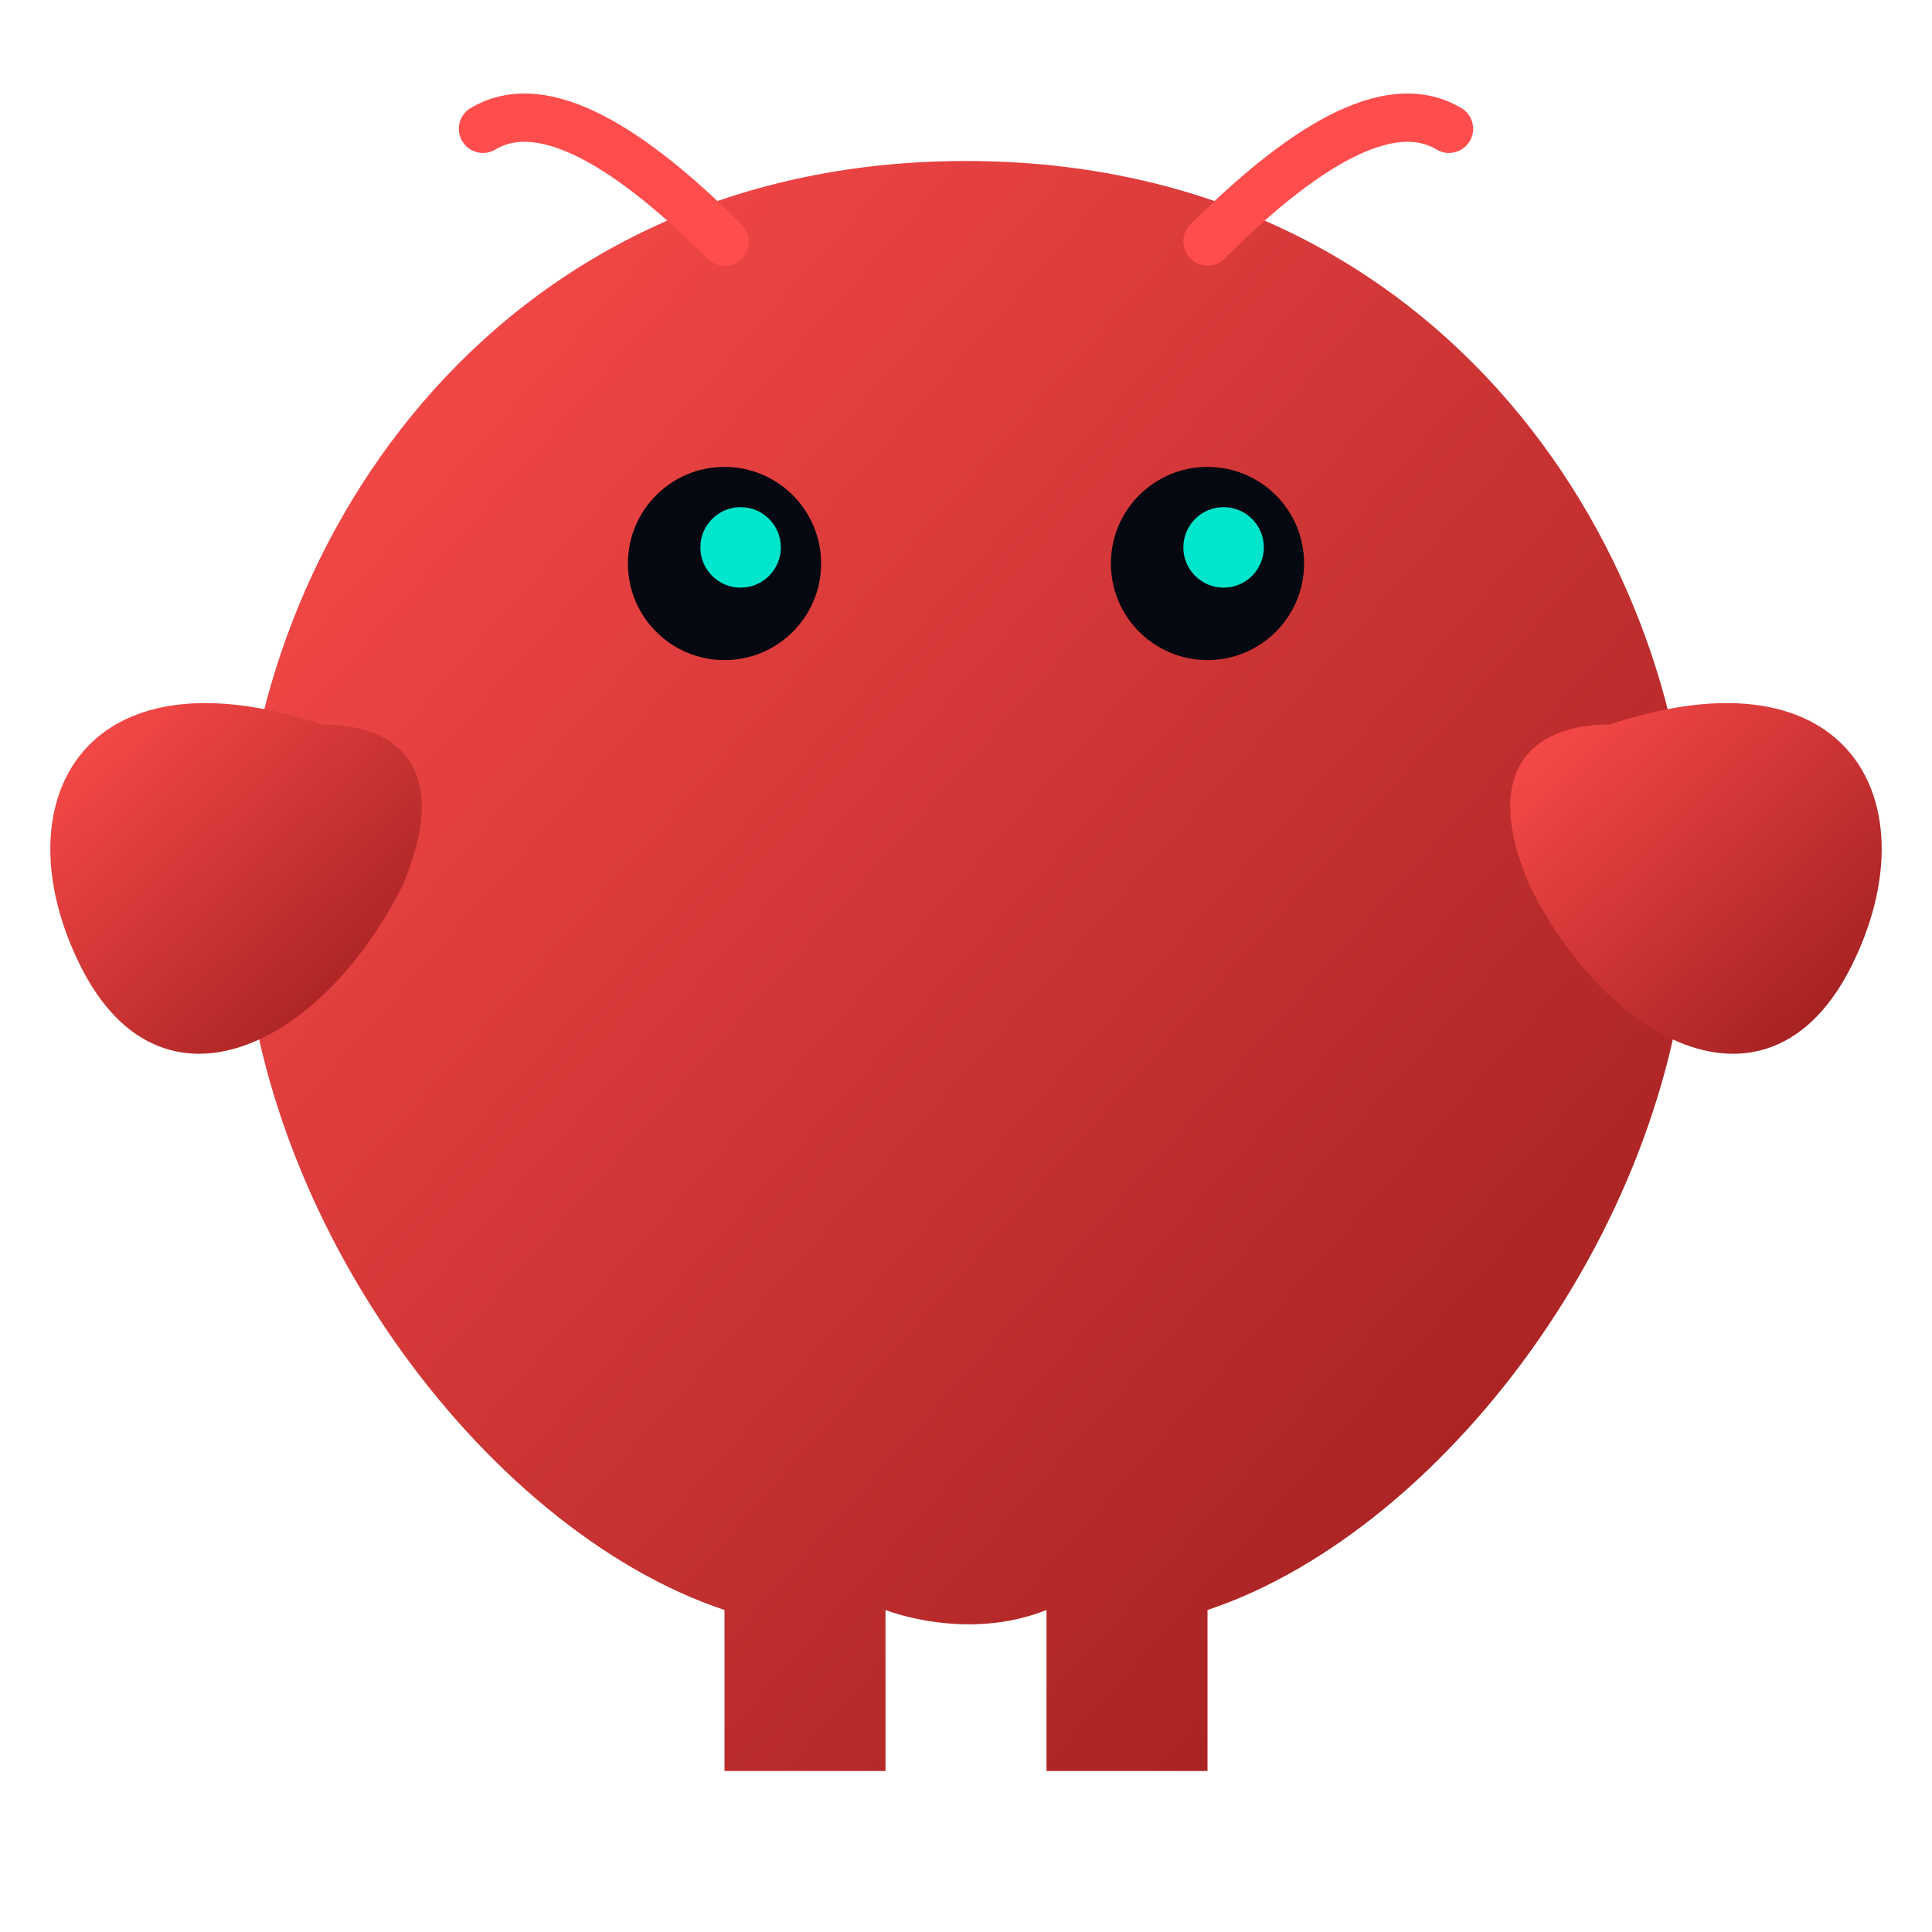
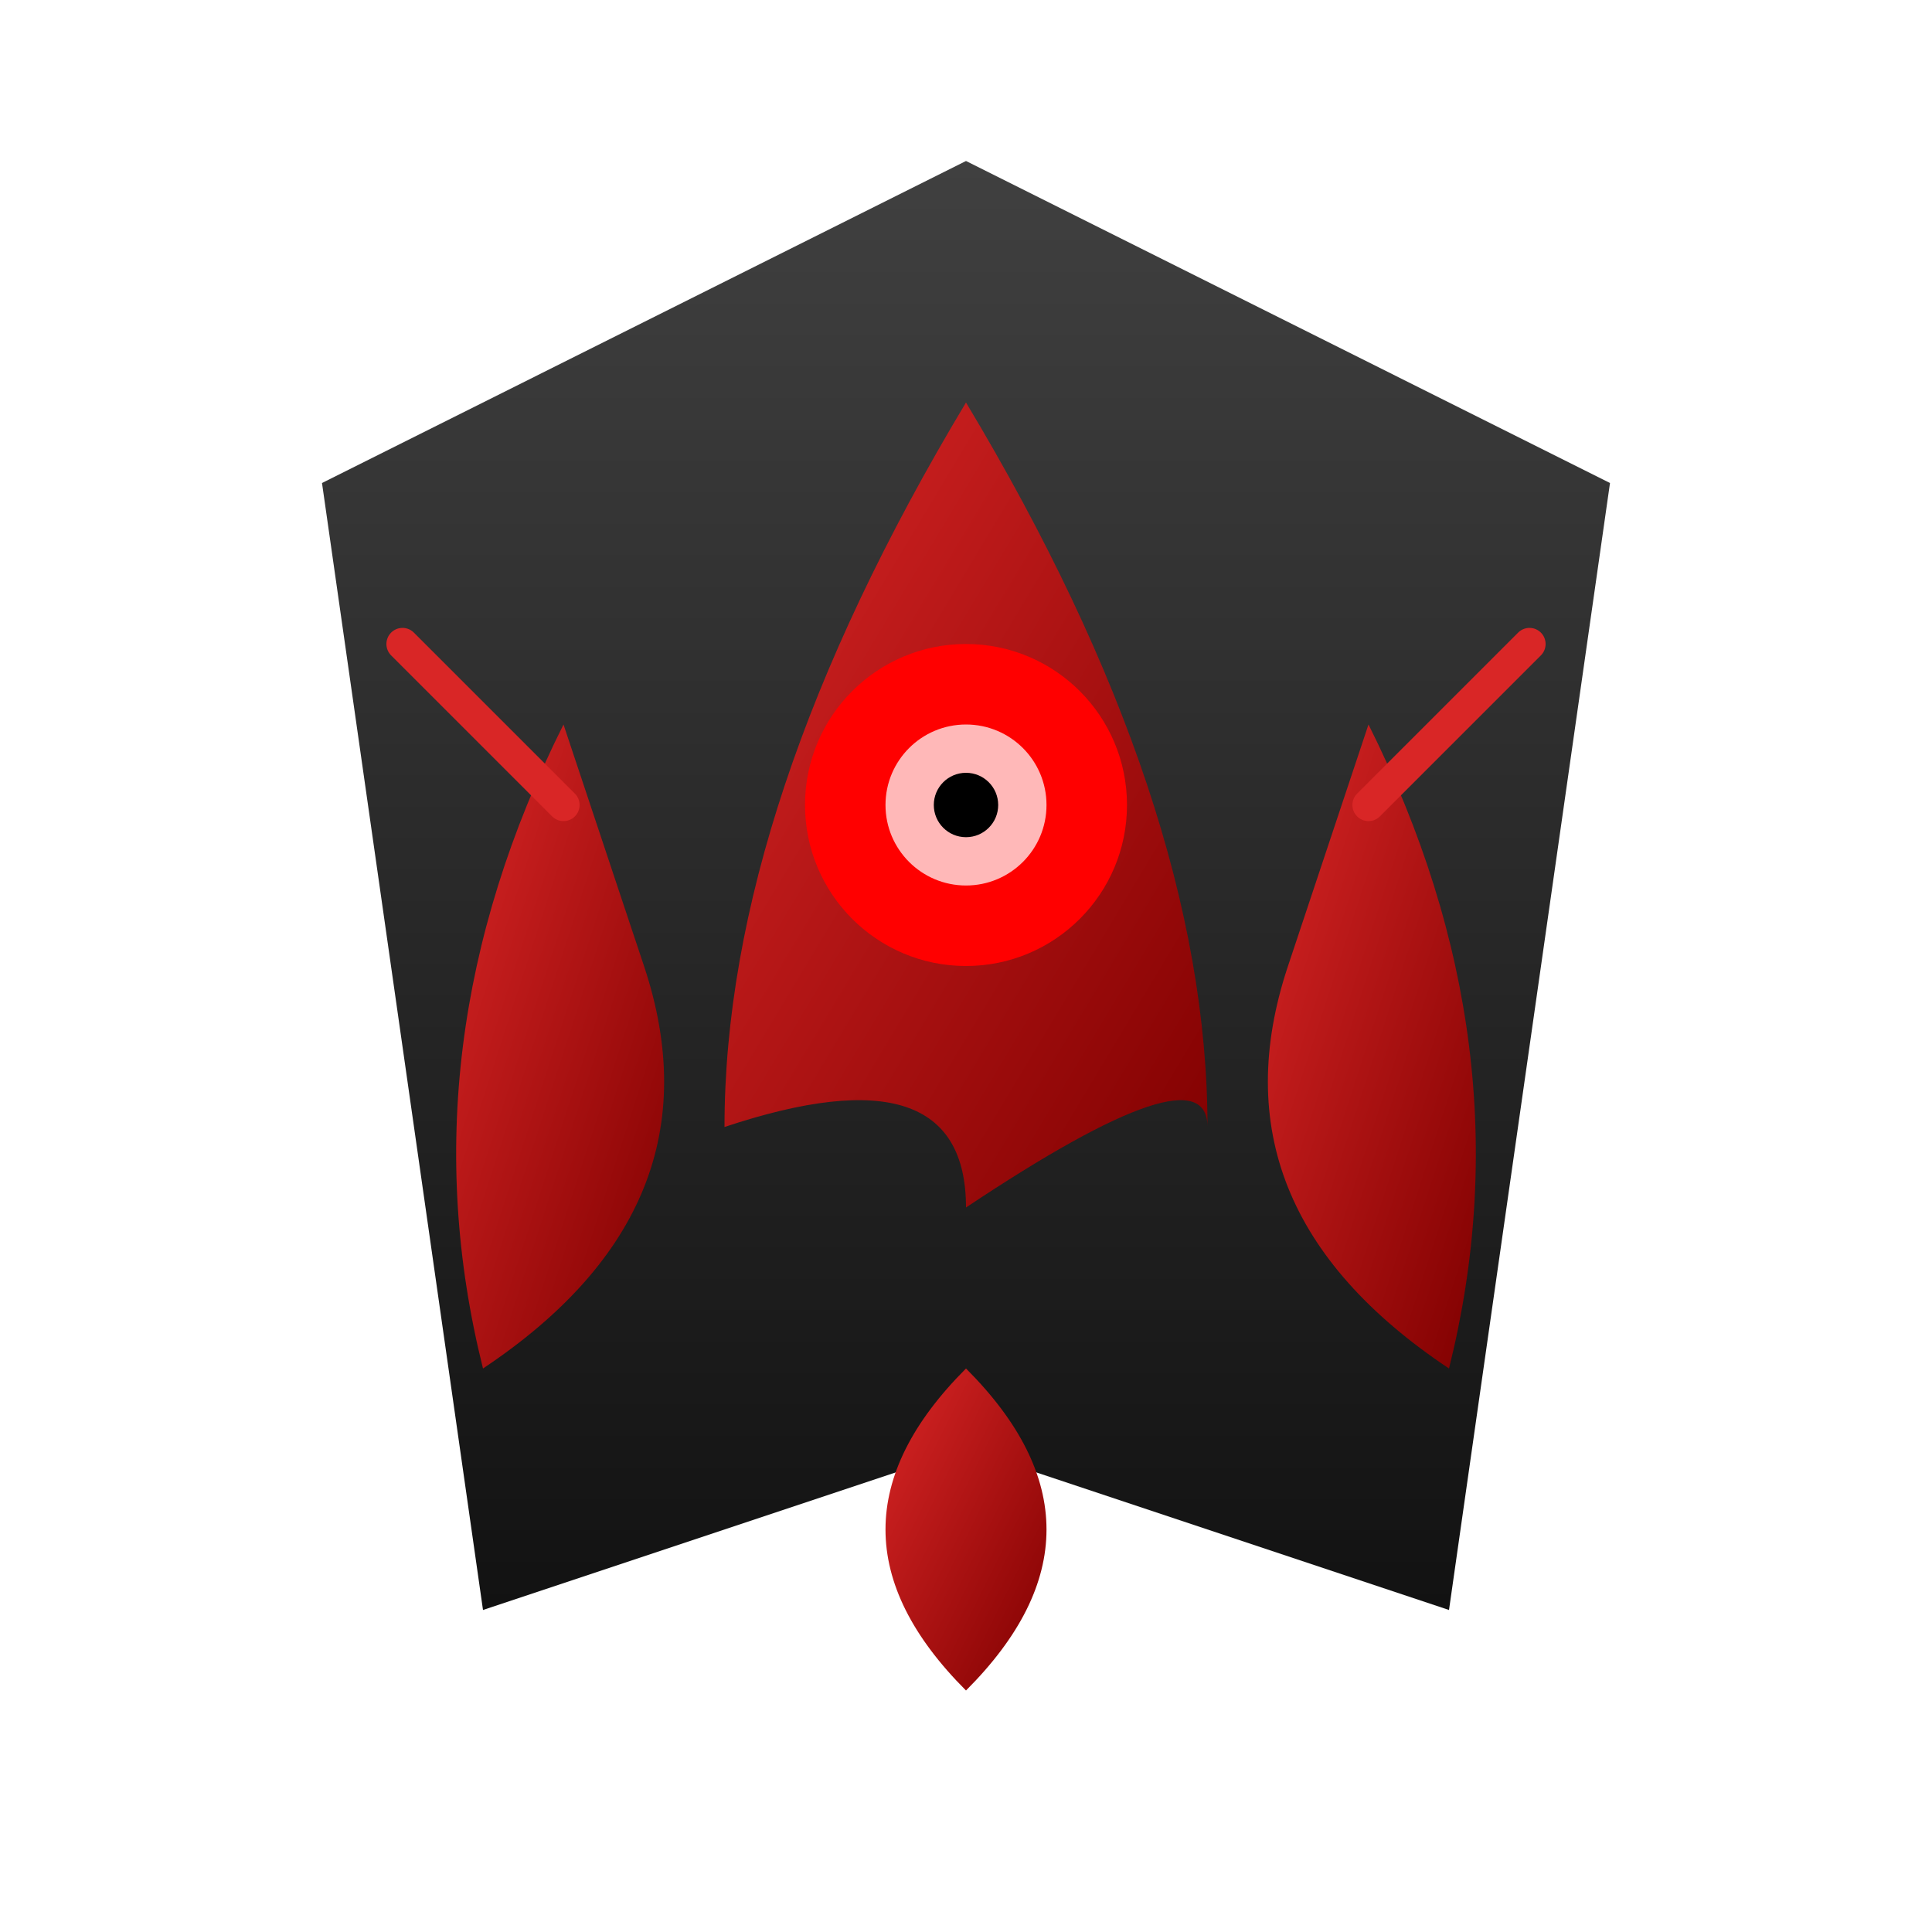
<svg xmlns="http://www.w3.org/2000/svg" viewBox="0 0 120 120" fill="none">
  <defs>
-     <linearGradient id="lobster-gradient" x1="0%" y1="0%" x2="100%" y2="100%">
-       <stop offset="0%" stop-color="#ff4d4d" />
-       <stop offset="100%" stop-color="#991b1b" />
+     <linearGradient id="iron-gradient" x1="0%" y1="0%" x2="100%" y2="100%">
+       <stop offset="0%" stop-color="#d92626" />
+       <stop offset="100%" stop-color="#800000" />
+     </linearGradient>
+     <linearGradient id="metal-gradient" x1="0%" y1="0%" x2="0%" y2="100%">
+       <stop offset="0%" stop-color="#404040" />
+       <stop offset="100%" stop-color="#121212" />
    </linearGradient>
  </defs>
-   <path d="M60 10 C30 10 15 35 15 55 C15 75 30 95 45 100 L45 110 L55 110 L55 100 C55 100 60 102 65 100 L65 110 L75 110 L75 100 C90 95 105 75 105 55 C105 35 90 10 60 10Z" fill="url(#lobster-gradient)" />
-   <path d="M20 45 C5 40 0 50 5 60 C10 70 20 65 25 55 C28 48 25 45 20 45Z" fill="url(#lobster-gradient)" />
-   <path d="M100 45 C115 40 120 50 115 60 C110 70 100 65 95 55 C92 48 95 45 100 45Z" fill="url(#lobster-gradient)" />
-   <path d="M45 15 Q35 5 30 8" stroke="#ff4d4d" stroke-width="3" stroke-linecap="round" />
-   <path d="M75 15 Q85 5 90 8" stroke="#ff4d4d" stroke-width="3" stroke-linecap="round" />
-   <circle cx="45" cy="35" r="6" fill="#050810" />
-   <circle cx="75" cy="35" r="6" fill="#050810" />
-   <circle cx="46" cy="34" r="2.5" fill="#00e5cc" />
-   <circle cx="76" cy="34" r="2.5" fill="#00e5cc" />
+   <path d="M60 10 L20 30 L30 100 L60 90 L90 100 L100 30 Z" fill="url(#metal-gradient)" />
+   <path d="M60 25 Q45 50 45 70 Q60 65 60 75 Q75 65 75 70 Q75 50 60 25 Z" fill="url(#iron-gradient)" />
+   <path d="M35 45 Q25 65 30 85 Q45 75 40 60 Z" fill="url(#iron-gradient)" />
+   <path d="M85 45 Q95 65 90 85 Q75 75 80 60 Z" fill="url(#iron-gradient)" />
+   <path d="M60 85 Q50 95 60 105 Q70 95 60 85 Z" fill="url(#iron-gradient)" />
+   <circle cx="60" cy="50" r="10" fill="#ff0000" />
+   <circle cx="60" cy="50" r="5" fill="#ffcccc" opacity="0.9" />
+   <circle cx="60" cy="50" r="2" fill="#000000" />
+   <path d="M25 40 L35 50" stroke="#d92626" stroke-width="2" stroke-linecap="round" />
+   <path d="M95 40 L85 50" stroke="#d92626" stroke-width="2" stroke-linecap="round" />
</svg>
